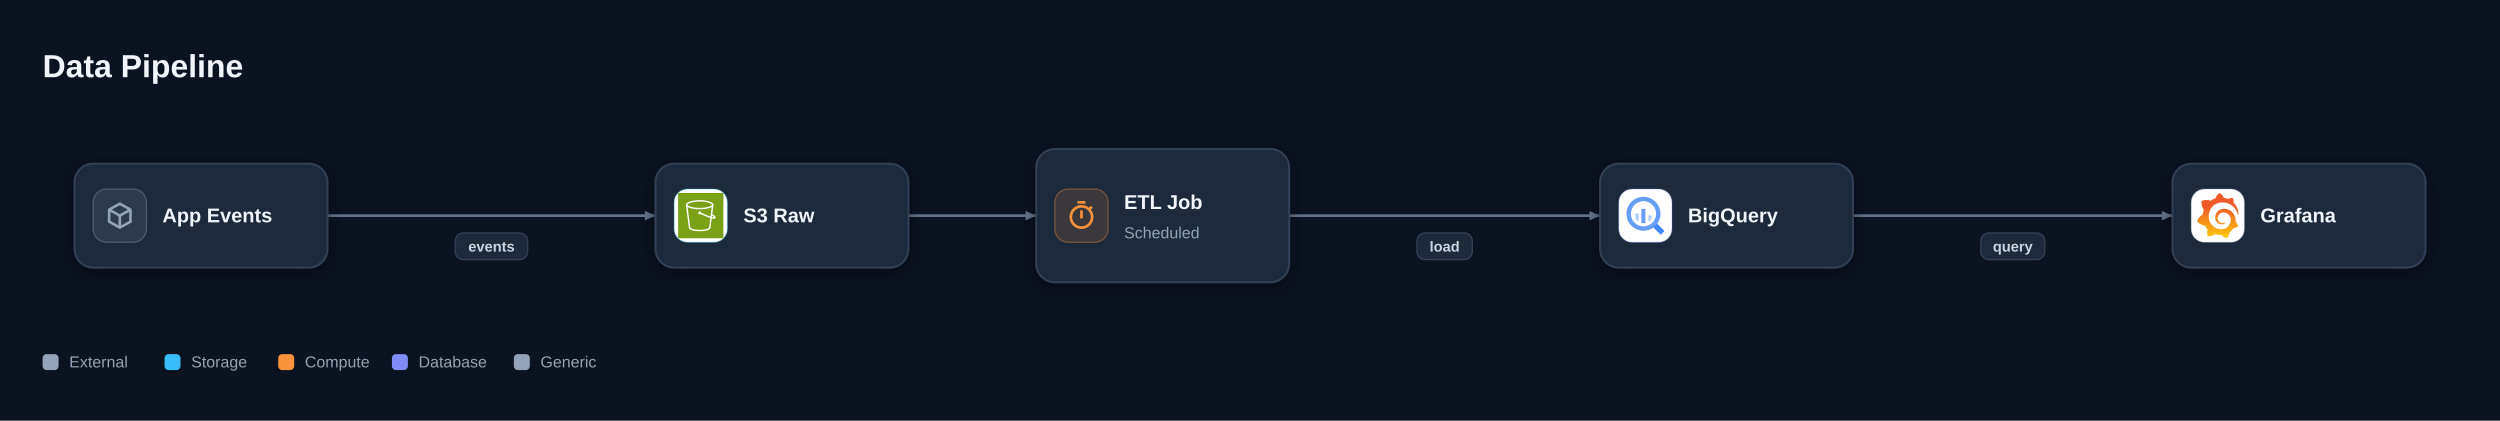
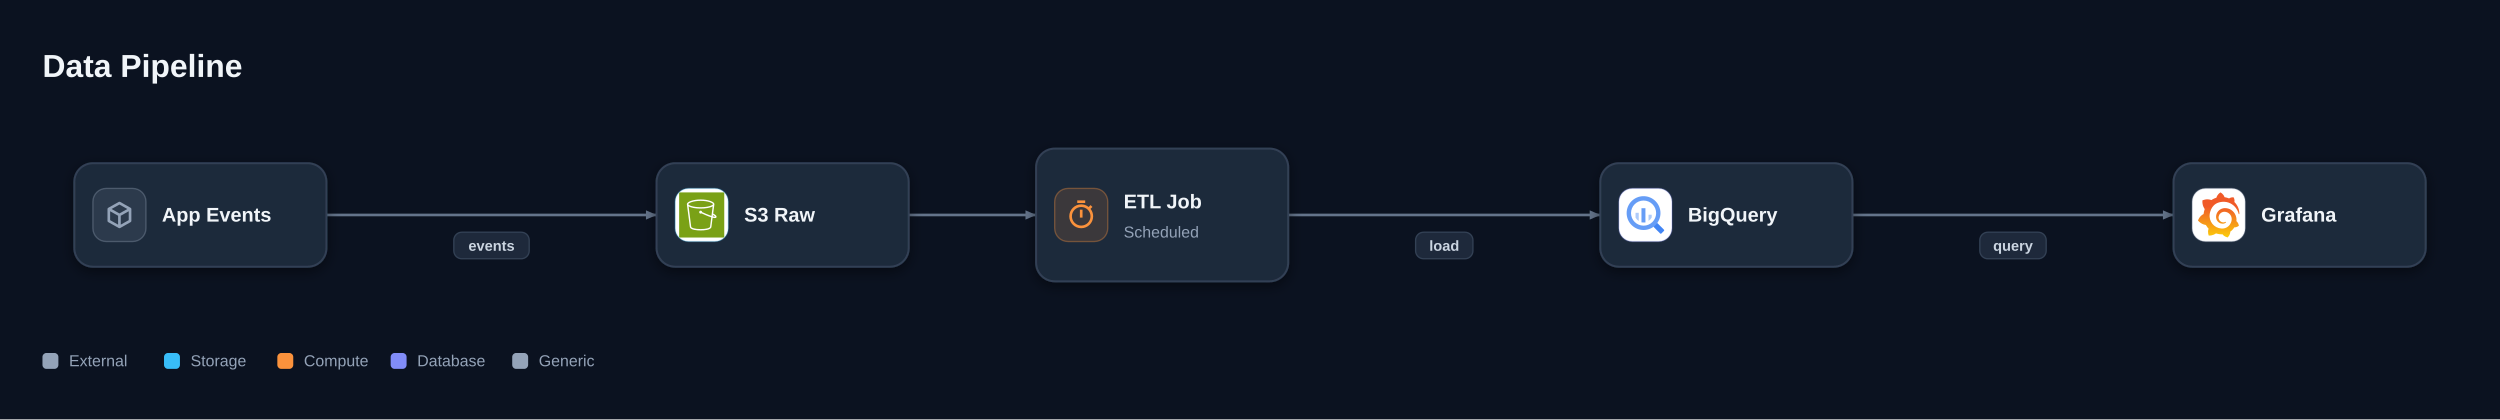
- <svg xmlns="http://www.w3.org/2000/svg" width="1878" height="316" viewBox="0 0 1878 316">
+ <svg xmlns="http://www.w3.org/2000/svg" width="1884" height="316" viewBox="0 0 1884 316">
  <defs>
    <filter id="card-shadow" x="-40%" y="-40%" width="180%" height="180%">
      <feDropShadow dx="0" dy="3" stdDeviation="5" flood-color="rgba(0, 0, 0, 0.45)" />
    </filter>
  </defs>
-   <rect x="0" y="0" width="1878" height="316" fill="#0b1220" />
+   <rect x="0" y="0" width="1884" height="316" fill="#0b1220" />
  <text x="32" y="58" font-family="&quot;Segoe UI&quot;, &quot;Helvetica Neue&quot;, Arial, sans-serif" font-size="24" font-weight="700" fill="#f1f5f9">Data Pipeline</text>
  <g transform="translate(32, 88)">
-     <path d="M214,74 L460.4,74" fill="none" stroke="#64748b" stroke-width="2" />
-     <path d="M-8,-3.5 L0,0 L-8,3.5 Z" fill="#64748b" transform="translate(460.4 74) rotate(0)" />
+     <path d="M214,74 L462.8,74" fill="none" stroke="#64748b" stroke-width="2" />
+     <path d="M-8,-3.5 L0,0 L-8,3.5 Z" fill="#64748b" transform="translate(462.8 74) rotate(0)" />
    <g>
-       <rect x="310" y="87" width="54.4" height="20" rx="6" fill="#1e293b" stroke="#334155" stroke-width="1" />
-       <text x="337.2" y="101" font-family="&quot;Segoe UI&quot;, &quot;Helvetica Neue&quot;, Arial, sans-serif" font-size="11" font-weight="600" text-anchor="middle" fill="#cbd5e1">events</text>
+       <rect x="310" y="87" width="56.8" height="20" rx="6" fill="#1e293b" stroke="#334155" stroke-width="1" />
+       <text x="338.4" y="101" font-family="&quot;Segoe UI&quot;, &quot;Helvetica Neue&quot;, Arial, sans-serif" font-size="11" font-weight="600" text-anchor="middle" fill="#cbd5e1">events</text>
    </g>
-     <path d="M650.4,74 L746.4,74" fill="none" stroke="#64748b" stroke-width="2" />
-     <path d="M-8,-3.5 L0,0 L-8,3.5 Z" fill="#64748b" transform="translate(746.4 74) rotate(0)" />
-     <path d="M936.4,74 L1170,74" fill="none" stroke="#64748b" stroke-width="2" />
-     <path d="M-8,-3.5 L0,0 L-8,3.5 Z" fill="#64748b" transform="translate(1170 74) rotate(0)" />
+     <path d="M652.8,74 L748.8,74" fill="none" stroke="#64748b" stroke-width="2" />
+     <path d="M-8,-3.5 L0,0 L-8,3.5 Z" fill="#64748b" transform="translate(748.8 74) rotate(0)" />
+     <path d="M938.8,74 L1174,74" fill="none" stroke="#64748b" stroke-width="2" />
+     <path d="M-8,-3.5 L0,0 L-8,3.5 Z" fill="#64748b" transform="translate(1174 74) rotate(0)" />
    <g>
-       <rect x="1032.4" y="87" width="41.6" height="20" rx="6" fill="#1e293b" stroke="#334155" stroke-width="1" />
-       <text x="1053.2" y="101" font-family="&quot;Segoe UI&quot;, &quot;Helvetica Neue&quot;, Arial, sans-serif" font-size="11" font-weight="600" text-anchor="middle" fill="#cbd5e1">load</text>
+       <rect x="1034.8" y="87" width="43.2" height="20" rx="6" fill="#1e293b" stroke="#334155" stroke-width="1" />
+       <text x="1056.4" y="101" font-family="&quot;Segoe UI&quot;, &quot;Helvetica Neue&quot;, Arial, sans-serif" font-size="11" font-weight="600" text-anchor="middle" fill="#cbd5e1">load</text>
    </g>
-     <path d="M1360,74 L1600,74" fill="none" stroke="#64748b" stroke-width="2" />
-     <path d="M-8,-3.5 L0,0 L-8,3.5 Z" fill="#64748b" transform="translate(1600 74) rotate(0)" />
+     <path d="M1364,74 L1606,74" fill="none" stroke="#64748b" stroke-width="2" />
+     <path d="M-8,-3.5 L0,0 L-8,3.5 Z" fill="#64748b" transform="translate(1606 74) rotate(0)" />
    <g>
-       <rect x="1456" y="87" width="48" height="20" rx="6" fill="#1e293b" stroke="#334155" stroke-width="1" />
-       <text x="1480" y="101" font-family="&quot;Segoe UI&quot;, &quot;Helvetica Neue&quot;, Arial, sans-serif" font-size="11" font-weight="600" text-anchor="middle" fill="#cbd5e1">query</text>
+       <rect x="1460" y="87" width="50" height="20" rx="6" fill="#1e293b" stroke="#334155" stroke-width="1" />
+       <text x="1485" y="101" font-family="&quot;Segoe UI&quot;, &quot;Helvetica Neue&quot;, Arial, sans-serif" font-size="11" font-weight="600" text-anchor="middle" fill="#cbd5e1">query</text>
    </g>
    <g transform="translate(24, 35)">
      <rect x="0" y="0" width="190" height="78" rx="14" fill="#1e293b" stroke="#334155" stroke-width="1.5" filter="url(#card-shadow)" />
      <rect x="14" y="19" width="40" height="40" rx="10" fill="#94a3b8" fill-opacity="0.14" stroke="#94a3b8" stroke-opacity="0.35" />
      <svg x="22" y="27" width="24" height="24" viewBox="0 0 24 24">
        <path fill="#94a3b8" d="M21 16.5c0 .38-.21.71-.53.88l-7.9 4.44c-.16.12-.36.18-.57.18s-.41-.06-.57-.18l-7.9-4.44A.99.99 0 0 1 3 16.5v-9c0-.38.21-.71.53-.88l7.9-4.44c.16-.12.36-.18.57-.18s.41.06.57.18l7.9 4.44c.32.17.53.5.53.88zM12 4.15L6.04 7.5L12 10.85l5.96-3.35zM5 15.91l6 3.38v-6.71L5 9.21zm14 0v-6.7l-6 3.37v6.71z" />
      </svg>
      <text x="66" y="44" font-family="&quot;Segoe UI&quot;, &quot;Helvetica Neue&quot;, Arial, sans-serif" font-size="15" font-weight="600" fill="#f1f5f9">App Events</text>
    </g>
-     <g transform="translate(460.4, 35)">
+     <g transform="translate(462.8, 35)">
      <rect x="0" y="0" width="190" height="78" rx="14" fill="#1e293b" stroke="#334155" stroke-width="1.5" filter="url(#card-shadow)" />
      <clipPath id="clip-badge-raw">
        <rect x="14" y="19" width="40" height="40" rx="10" />
      </clipPath>
      <rect x="14" y="19" width="40" height="40" rx="10" fill="#ffffff" />
      <g clip-path="url(#clip-badge-raw)">
        <svg x="17" y="22" width="34" height="34" viewBox="0 0 64 64">
          <g id="Icon-Architecture/48/Arch_Amazon-Simple-Storage-Service_48" stroke="none" stroke-width="1" fill="none" fill-rule="evenodd">
            <g id="Icon-Architecture-BG/48/Storage" fill="#7AA116">
              <rect id="Rectangle" x="0" y="0" width="64" height="64" />
            </g>
            <g id="Icon-Service/48/Amazon-Simple-Storage-Service_48" transform="translate(10.9998, 10.0002)" fill="#FFFFFF">
              <path d="M36.759,23.948 L36.993,22.131 C39.166,23.385 39.842,24.121 40.037,24.424 C39.713,24.485 38.832,24.509 36.759,23.948 L36.759,23.948 Z M19.5,11 C9.125,11 2.382,8.488 2,6.696 L2,6.511 C2.349,5.392 8.14,2 19.5,2 C30.84,2 36.632,5.381 37,6.505 L37,6.616 C36.724,8.446 29.961,11 19.5,11 L19.5,11 Z M34.818,23.362 C30.053,21.797 23.912,18.979 21.594,17.888 C21.535,16.786 20.628,15.906 19.512,15.906 C18.358,15.906 17.418,16.845 17.418,18 C17.418,19.154 18.358,20.094 19.512,20.094 C19.969,20.094 20.389,19.942 20.733,19.693 C23.132,20.822 29.619,23.798 34.558,25.38 L32.837,38.724 C32.583,40.352 27.919,42 19.497,42 C11.072,42 6.405,40.352 6.155,38.751 L2.435,9.814 C5.945,11.915 12.749,13 19.5,13 C26.25,13 33.054,11.915 36.565,9.815 L34.818,23.362 Z M39,6.5 C39,3.431 30.661,0 19.5,0 C8.339,0 -3.55271368e-15,3.431 -3.55271368e-15,6.5 L-3.55271368e-15,7.043 L4.174,39.033 C4.875,43.516 15.123,44 19.497,44 C23.869,44 34.113,43.516 34.818,39.007 L36.501,25.947 C37.778,26.279 38.812,26.456 39.616,26.455 C40.606,26.455 41.273,26.203 41.697,25.697 C42.047,25.281 42.185,24.756 42.085,24.221 C41.857,23 40.403,21.712 37.37,20.044 L37.27,19.989 L39,7.044 L39,6.5 Z" id="Amazon-Simple-Storage-Service-Icon_48_Squid" />
            </g>
          </g>
        </svg>
      </g>
      <rect x="14" y="19" width="40" height="40" rx="10" fill="none" stroke="#38bdf8" stroke-opacity="0.25" />
      <text x="66" y="44" font-family="&quot;Segoe UI&quot;, &quot;Helvetica Neue&quot;, Arial, sans-serif" font-size="15" font-weight="600" fill="#f1f5f9">S3 Raw</text>
    </g>
-     <g transform="translate(746.4, 24)">
+     <g transform="translate(748.8, 24)">
      <rect x="0" y="0" width="190" height="100" rx="14" fill="#1e293b" stroke="#334155" stroke-width="1.5" filter="url(#card-shadow)" />
      <rect x="14" y="30" width="40" height="40" rx="10" fill="#fb923c" fill-opacity="0.14" stroke="#fb923c" stroke-opacity="0.35" />
      <svg x="22" y="38" width="24" height="24" viewBox="0 0 24 24">
        <path fill="#fb923c" d="M12 20a7 7 0 0 1-7-7a7 7 0 0 1 7-7a7 7 0 0 1 7 7a7 7 0 0 1-7 7m7.03-12.61l1.42-1.42c-.45-.51-.9-.97-1.41-1.41L17.62 6c-1.55-1.26-3.5-2-5.62-2a9 9 0 0 0-9 9a9 9 0 0 0 9 9c5 0 9-4.03 9-9c0-2.12-.74-4.07-1.97-5.61M11 14h2V8h-2m4-7H9v2h6z" />
      </svg>
      <text x="66" y="45" font-family="&quot;Segoe UI&quot;, &quot;Helvetica Neue&quot;, Arial, sans-serif" font-size="15" font-weight="600" fill="#f1f5f9">ETL Job</text>
      <text x="66" y="67" font-family="&quot;Segoe UI&quot;, &quot;Helvetica Neue&quot;, Arial, sans-serif" font-size="12" fill="#94a3b8">Scheduled</text>
    </g>
-     <g transform="translate(1170, 35)">
+     <g transform="translate(1174, 35)">
      <rect x="0" y="0" width="190" height="78" rx="14" fill="#1e293b" stroke="#334155" stroke-width="1.5" filter="url(#card-shadow)" />
      <clipPath id="clip-badge-warehouse">
        <rect x="14" y="19" width="40" height="40" rx="10" />
      </clipPath>
      <rect x="14" y="19" width="40" height="40" rx="10" fill="#ffffff" />
      <g clip-path="url(#clip-badge-warehouse)">
        <svg x="17" y="22" width="34" height="34" viewBox="0 0 24 24">
          <defs>
            <style>.cls-1,.cls-2{fill:#aecbfa;fill-rule:evenodd}.cls-2{fill:#669df6}</style>
          </defs>
          <g data-name="Product Icons">
            <path class="cls-1" d="M6.73 10.83v2.63a4.91 4.91 0 0 0 1.71 1.74v-4.37Z" />
            <path class="cls-2" d="M9.89 8.41v7.53A7.62 7.62 0 0 0 11 16a8 8 0 0 0 1 0V8.41Z" />
            <path class="cls-1" d="M13.64 11.86v3.29a5 5 0 0 0 1.7-1.82v-1.47Z" />
            <path d="m17.74 16.32-1.42 1.42a.42.42 0 0 0 0 .6l3.54 3.54a.42.42 0 0 0 .59 0l1.43-1.43a.42.42 0 0 0 0-.59l-3.54-3.54a.42.42 0 0 0-.6 0" style="fill:#4285f4;fill-rule:evenodd" />
            <path class="cls-2" d="M11 2a9 9 0 1 0 9 9 9 9 0 0 0-9-9m0 15.69A6.68 6.68 0 1 1 17.69 11 6.68 6.68 0 0 1 11 17.69" />
          </g>
        </svg>
      </g>
      <rect x="14" y="19" width="40" height="40" rx="10" fill="none" stroke="#818cf8" stroke-opacity="0.25" />
      <text x="66" y="44" font-family="&quot;Segoe UI&quot;, &quot;Helvetica Neue&quot;, Arial, sans-serif" font-size="15" font-weight="600" fill="#f1f5f9">BigQuery</text>
    </g>
-     <g transform="translate(1600, 35)">
+     <g transform="translate(1606, 35)">
      <rect x="0" y="0" width="190" height="78" rx="14" fill="#1e293b" stroke="#334155" stroke-width="1.5" filter="url(#card-shadow)" />
      <clipPath id="clip-badge-dashboard">
        <rect x="14" y="19" width="40" height="40" rx="10" />
      </clipPath>
      <rect x="14" y="19" width="40" height="40" rx="10" fill="#ffffff" />
      <g clip-path="url(#clip-badge-dashboard)">
        <svg x="17" y="22" width="34" height="34" viewBox="0 0 256 279">
          <defs>
            <linearGradient id="a" x1="49.995%" x2="49.995%" y1="122.45%" y2="31.139%">
              <stop offset="0%" stop-color="#FFF100" />
              <stop offset="100%" stop-color="#F05A28" />
            </linearGradient>
          </defs>
          <path fill="url(#a)" d="M255.59 122.775c-.46-4.675-1.226-10.04-2.759-16.017a98.01 98.01 0 0 0-7.204-19.16 106.69 106.69 0 0 0-13.412-20.54c-2.222-2.681-4.675-5.287-7.28-7.816 3.908-15.558-4.752-29.046-4.752-29.046-14.945-.92-24.448 4.675-27.973 7.204-.613-.23-1.15-.537-1.763-.767-2.529-.996-5.135-1.992-7.894-2.835a130.374 130.374 0 0 0-8.277-2.3c-2.835-.69-5.67-1.226-8.583-1.686-.537-.076-.996-.153-1.533-.23C157.646 8.738 138.946 0 138.946 0c-20.922 13.258-24.831 31.805-24.831 31.805s-.077.383-.23 1.073c-1.15.307-2.299.69-3.449.996-1.609.46-3.218 1.073-4.751 1.686a123.11 123.11 0 0 0-4.752 1.916 117.205 117.205 0 0 0-9.35 4.599c-2.989 1.686-5.9 3.525-8.737 5.441l-.766-.307c-28.97-11.036-54.643 2.223-54.643 2.223-2.376 30.809 11.572 50.198 14.331 53.724-.69 1.916-1.303 3.832-1.916 5.748-2.146 6.974-3.755 14.101-4.751 21.535-.154 1.073-.307 2.146-.384 3.219C7.894 146.916 0 173.97 0 173.97c22.302 25.674 48.359 27.283 48.359 27.283l.077-.076c3.295 5.9 7.127 11.495 11.419 16.783a111.904 111.904 0 0 0 5.671 6.362c-8.124 23.298 1.15 42.61 1.15 42.61 24.83.92 41.155-10.882 44.603-13.564a84.473 84.473 0 0 0 7.511 2.222 109.703 109.703 0 0 0 23.298 3.449c1.916.076 3.909.153 5.825.076H150.672l1.226-.076v.076c11.726 16.708 32.265 19.084 32.265 19.084 14.638-15.405 15.48-30.733 15.48-34.028v-1.38c3.066-2.145 5.979-4.445 8.738-6.974 5.824-5.288 10.959-11.342 15.25-17.857l1.15-1.839c16.554.92 28.28-10.27 28.28-10.27-2.759-17.243-12.569-25.673-14.638-27.283 0 0-.077-.076-.23-.153-.153-.077-.153-.153-.153-.153-.077-.077-.23-.154-.383-.23.076-1.073.153-2.07.23-3.142.153-1.84.153-3.756.153-5.595v-2.913l-.077-1.149-.076-1.533c0-.536-.077-.996-.154-1.456-.076-.46-.076-.996-.153-1.456l-.153-1.456-.23-1.456c-.307-1.916-.613-3.756-1.073-5.672-1.763-7.433-4.675-14.484-8.43-20.845a70.373 70.373 0 0 0-14.025-16.707c-5.365-4.752-11.42-8.584-17.704-11.42-6.36-2.835-12.952-4.675-19.543-5.518-3.295-.46-6.59-.613-9.886-.536h-2.453l-1.226.077c-.46 0-.92.076-1.303.076a51.958 51.958 0 0 0-4.981.69c-6.591 1.226-12.799 3.602-18.24 6.897-5.441 3.296-10.193 7.358-14.025 11.956a54.7 54.7 0 0 0-8.89 15.021 52.857 52.857 0 0 0-3.525 16.094c-.077 1.303-.077 2.683-.077 3.986v.996l.077 1.073c.076.613.076 1.303.153 1.916.23 2.682.766 5.288 1.456 7.74 1.456 4.982 3.755 9.503 6.59 13.335 2.836 3.832 6.285 6.975 9.887 9.504 3.602 2.452 7.51 4.215 11.343 5.364 3.832 1.15 7.664 1.61 11.266 1.61H154.58c.23 0 .46 0 .689-.077.383 0 .766-.077 1.15-.077.076 0 .23 0 .306-.076l.383-.077c.23 0 .46-.076.69-.076.46-.077.843-.154 1.303-.23.46-.077.843-.154 1.226-.307.843-.153 1.61-.46 2.376-.69 1.533-.536 3.066-1.15 4.368-1.839 1.38-.69 2.606-1.533 3.832-2.3.307-.23.69-.459.997-.766 1.226-.996 1.456-2.835.46-4.061-.844-1.073-2.376-1.38-3.603-.69l-.92.46a24.914 24.914 0 0 1-3.295 1.38c-1.15.382-2.375.689-3.602.919-.613.076-1.226.153-1.916.23-.306 0-.613.076-.996.076h-1.84c-.383 0-.766 0-1.149-.076H154.58c-.153 0-.383 0-.536-.077-.383-.077-.69-.077-1.073-.153-2.836-.383-5.671-1.226-8.354-2.453a29.275 29.275 0 0 1-7.74-5.058c-2.376-2.146-4.445-4.675-6.055-7.587-1.61-2.912-2.759-6.131-3.295-9.503-.23-1.686-.383-3.449-.307-5.135 0-.46.077-.92.077-1.38v-.613c0-.23.077-.46.077-.69.076-.919.23-1.839.383-2.758 1.303-7.358 4.981-14.562 10.653-20.003 1.456-1.38 2.988-2.606 4.598-3.755a31.705 31.705 0 0 1 5.211-2.99 35.739 35.739 0 0 1 5.672-2.068c1.915-.537 3.908-.844 5.977-1.073.997-.077 1.993-.154 3.066-.154h2.376l.843.077c2.222.153 4.368.46 6.514.996 4.292.92 8.507 2.53 12.415 4.675 7.818 4.369 14.485 11.113 18.547 19.237 2.07 4.061 3.525 8.43 4.215 12.951.153 1.15.307 2.3.383 3.45l.077.842.077.843v3.296c0 .536-.077 1.456-.077 1.992-.077 1.227-.23 2.53-.383 3.756s-.383 2.452-.613 3.678a49.548 49.548 0 0 1-.843 3.602 64.129 64.129 0 0 1-2.3 7.128 62.417 62.417 0 0 1-7.204 13.105c-5.9 8.124-13.948 14.715-23.144 18.93-4.599 2.069-9.427 3.602-14.408 4.368-2.453.46-4.982.69-7.511.766h-3.832a36.08 36.08 0 0 1-4.062-.23c-5.365-.383-10.653-1.379-15.864-2.835-5.135-1.456-10.116-3.525-14.868-5.978-9.427-5.058-17.933-11.956-24.524-20.31a79.015 79.015 0 0 1-8.584-13.334 79.197 79.197 0 0 1-5.671-14.638c-1.38-5.058-2.223-10.193-2.606-15.405l-.077-.996v-6.821c.077-2.529.307-5.211.614-7.817.306-2.606.766-5.288 1.302-7.894.537-2.605 1.15-5.211 1.916-7.817a102.856 102.856 0 0 1 5.442-14.791c4.368-9.35 10.04-17.704 16.86-24.371 1.686-1.686 3.449-3.22 5.288-4.752a78.196 78.196 0 0 1 5.748-4.138c1.916-1.303 3.985-2.453 6.055-3.526a39.773 39.773 0 0 1 3.142-1.533 11118896.038 11118896.038 0 0 1 3.219-1.379c2.146-.92 4.368-1.686 6.667-2.376.537-.153 1.15-.306 1.686-.536.537-.154 1.15-.307 1.686-.46 1.15-.307 2.3-.613 3.45-.843.536-.153 1.149-.23 1.762-.383.613-.154 1.15-.23 1.763-.384.613-.076 1.15-.23 1.762-.306l.843-.153.92-.154c.613-.076 1.15-.153 1.763-.23.69-.076 1.302-.153 1.992-.23.537-.076 1.456-.153 1.993-.23.383-.076.843-.076 1.226-.153l.843-.076.383-.077h.46c.69-.077 1.303-.077 1.993-.153l.996-.077h.767c.536 0 1.149-.076 1.685-.076a98.944 98.944 0 0 1 6.745 0c4.445.153 8.813.69 13.028 1.456 8.507 1.61 16.478 4.291 23.758 7.893 7.28 3.526 13.719 7.894 19.39 12.646.383.306.69.613 1.073.92.306.306.69.613.996.92.69.612 1.303 1.225 1.993 1.838.69.614 1.303 1.227 1.916 1.84a44.302 44.302 0 0 1 1.839 1.916c2.376 2.529 4.598 5.058 6.59 7.664a98.897 98.897 0 0 1 9.734 15.25l.46.92.46.92c.306.613.613 1.226.843 1.84.306.613.536 1.149.843 1.762.23.613.536 1.15.766 1.763.92 2.299 1.84 4.521 2.53 6.59 1.149 3.373 1.992 6.362 2.682 8.967a2.043 2.043 0 0 0 2.299 1.61c1.15-.077 1.992-.996 1.992-2.146.077-2.759 0-6.054-.383-9.81Z" />
        </svg>
      </g>
      <rect x="14" y="19" width="40" height="40" rx="10" fill="none" stroke="#94a3b8" stroke-opacity="0.25" />
      <text x="66" y="44" font-family="&quot;Segoe UI&quot;, &quot;Helvetica Neue&quot;, Arial, sans-serif" font-size="15" font-weight="600" fill="#f1f5f9">Grafana</text>
    </g>
  </g>
  <g transform="translate(32, 260)">
    <g>
      <rect x="0" y="6" width="12" height="12" rx="3" fill="#94a3b8" />
      <text x="20" y="16" font-family="&quot;Segoe UI&quot;, &quot;Helvetica Neue&quot;, Arial, sans-serif" font-size="12" fill="#94a3b8">External</text>
      <rect x="91.6" y="6" width="12" height="12" rx="3" fill="#38bdf8" />
      <text x="111.6" y="16" font-family="&quot;Segoe UI&quot;, &quot;Helvetica Neue&quot;, Arial, sans-serif" font-size="12" fill="#94a3b8">Storage</text>
      <rect x="177" y="6" width="12" height="12" rx="3" fill="#fb923c" />
      <text x="197" y="16" font-family="&quot;Segoe UI&quot;, &quot;Helvetica Neue&quot;, Arial, sans-serif" font-size="12" fill="#94a3b8">Compute</text>
      <rect x="262.4" y="6" width="12" height="12" rx="3" fill="#818cf8" />
      <text x="282.4" y="16" font-family="&quot;Segoe UI&quot;, &quot;Helvetica Neue&quot;, Arial, sans-serif" font-size="12" fill="#94a3b8">Database</text>
      <rect x="354" y="6" width="12" height="12" rx="3" fill="#94a3b8" />
      <text x="374" y="16" font-family="&quot;Segoe UI&quot;, &quot;Helvetica Neue&quot;, Arial, sans-serif" font-size="12" fill="#94a3b8">Generic</text>
    </g>
  </g>
</svg>
